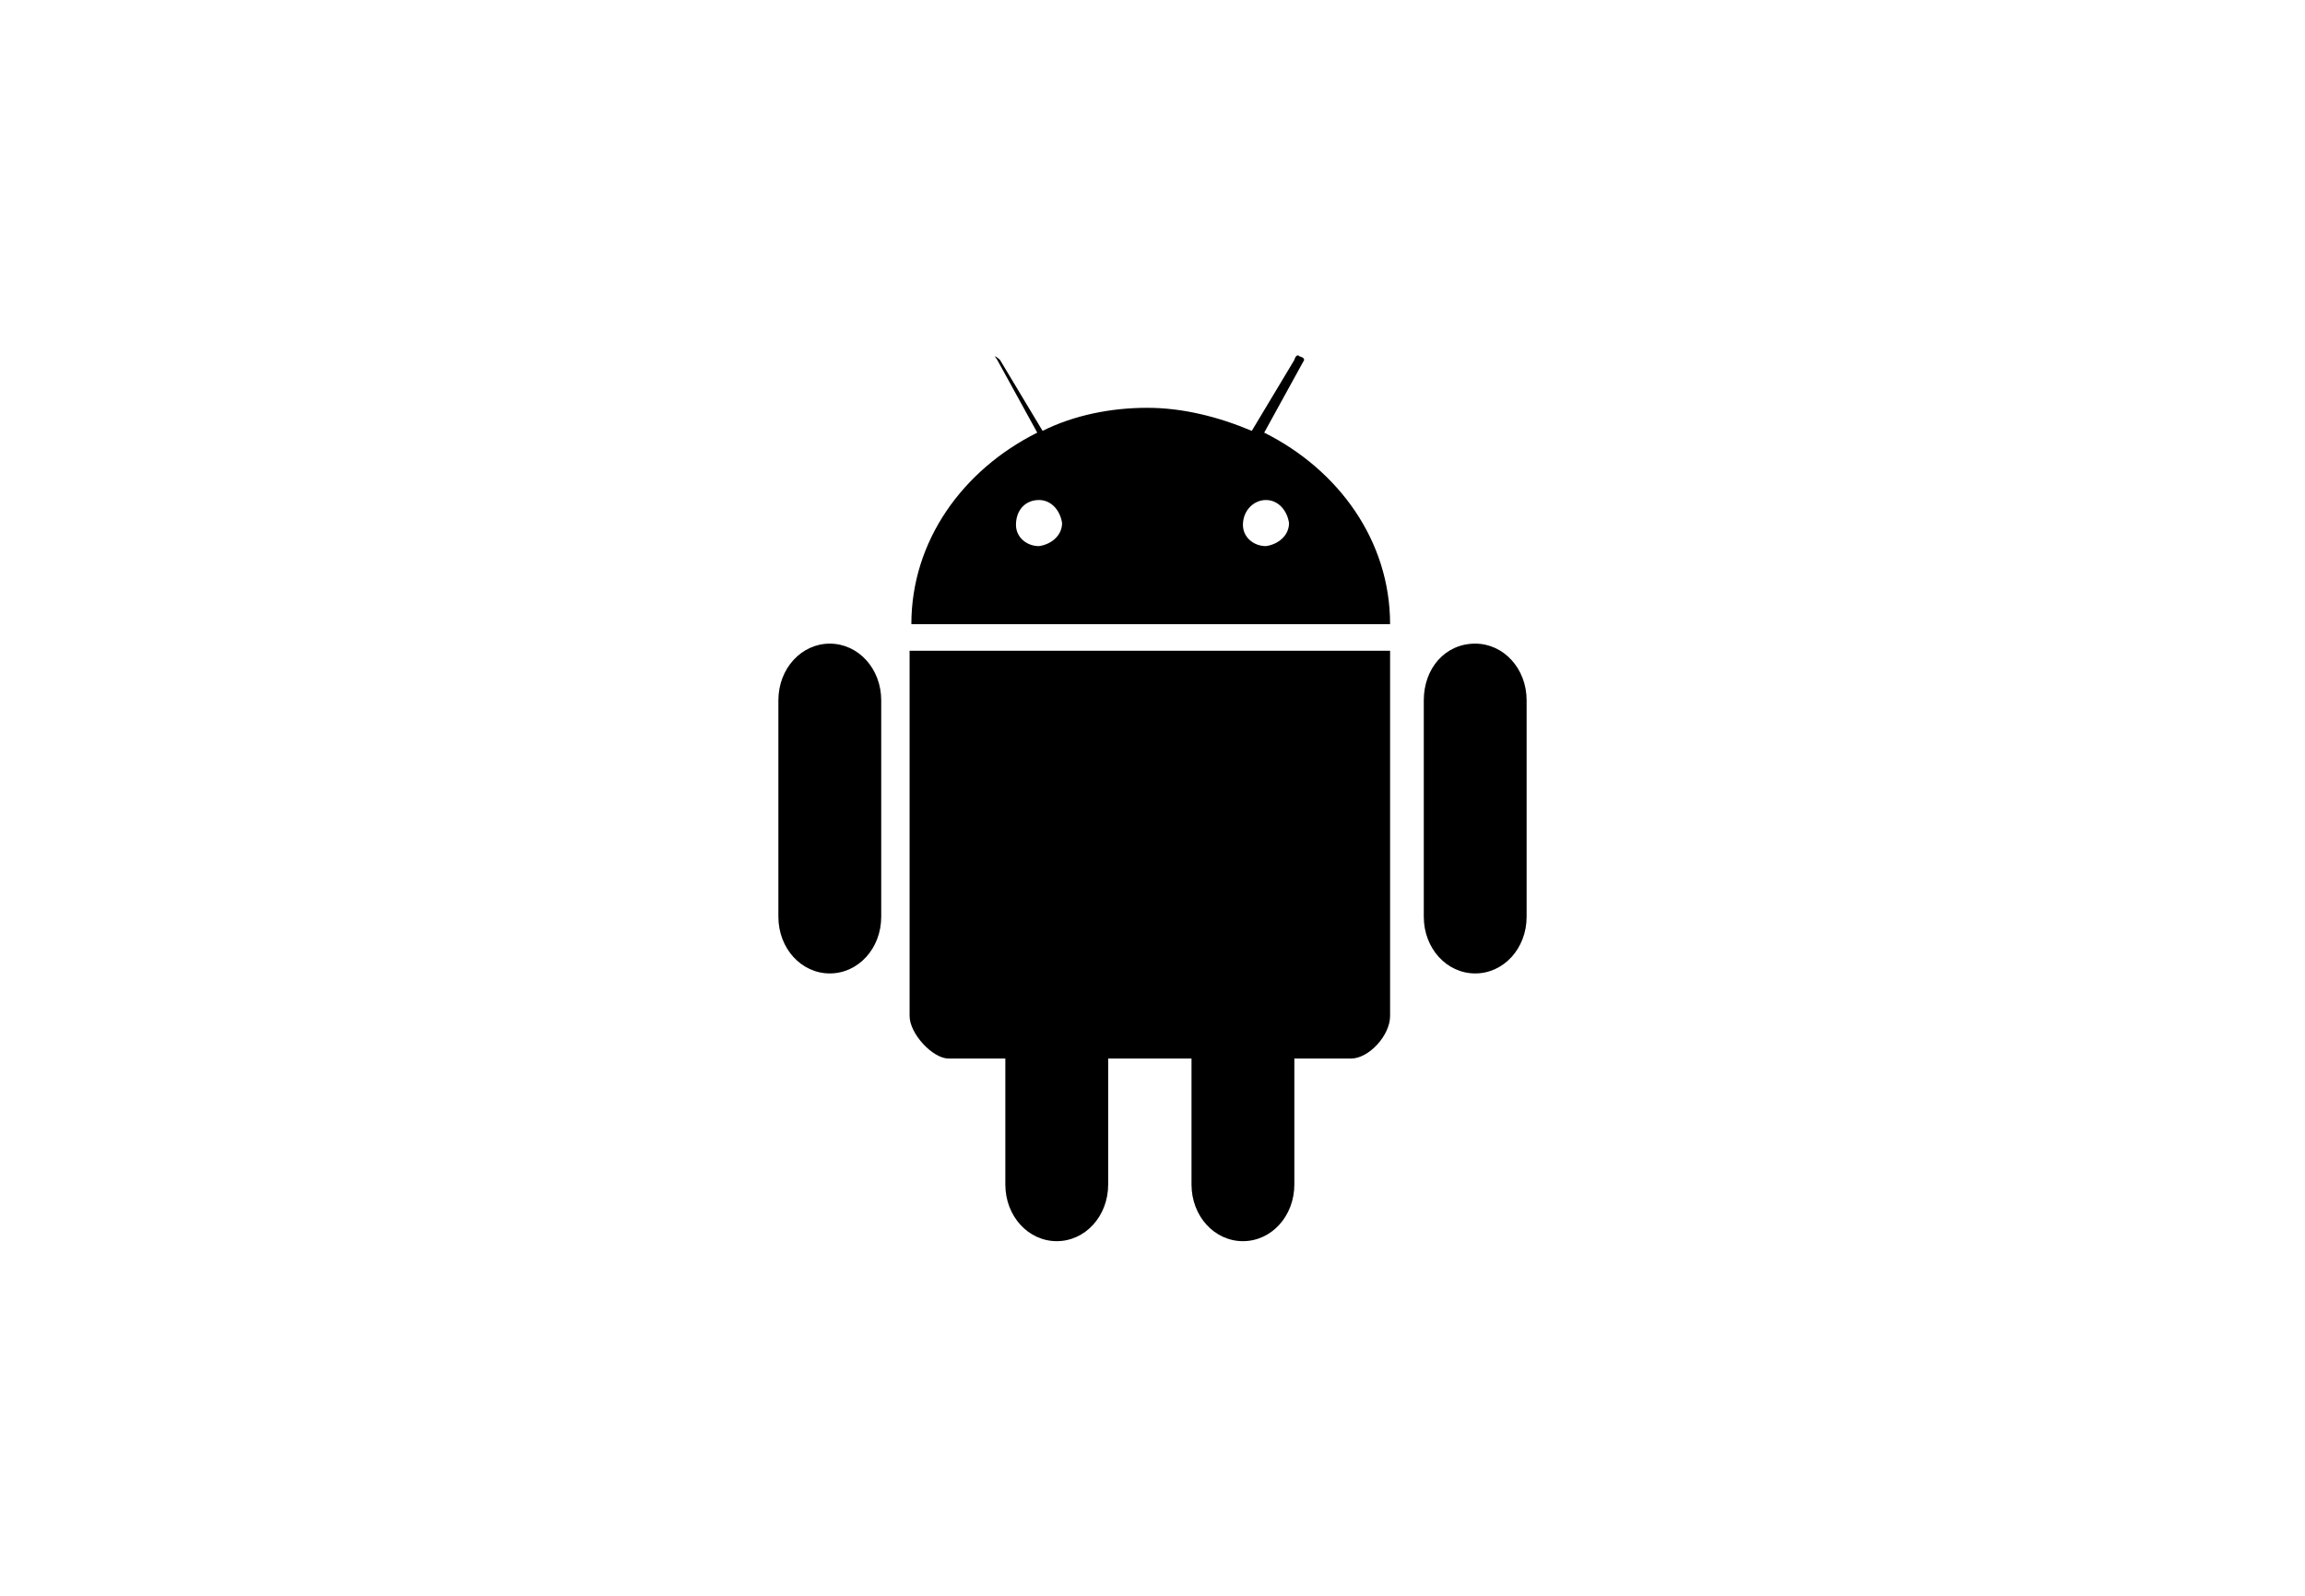
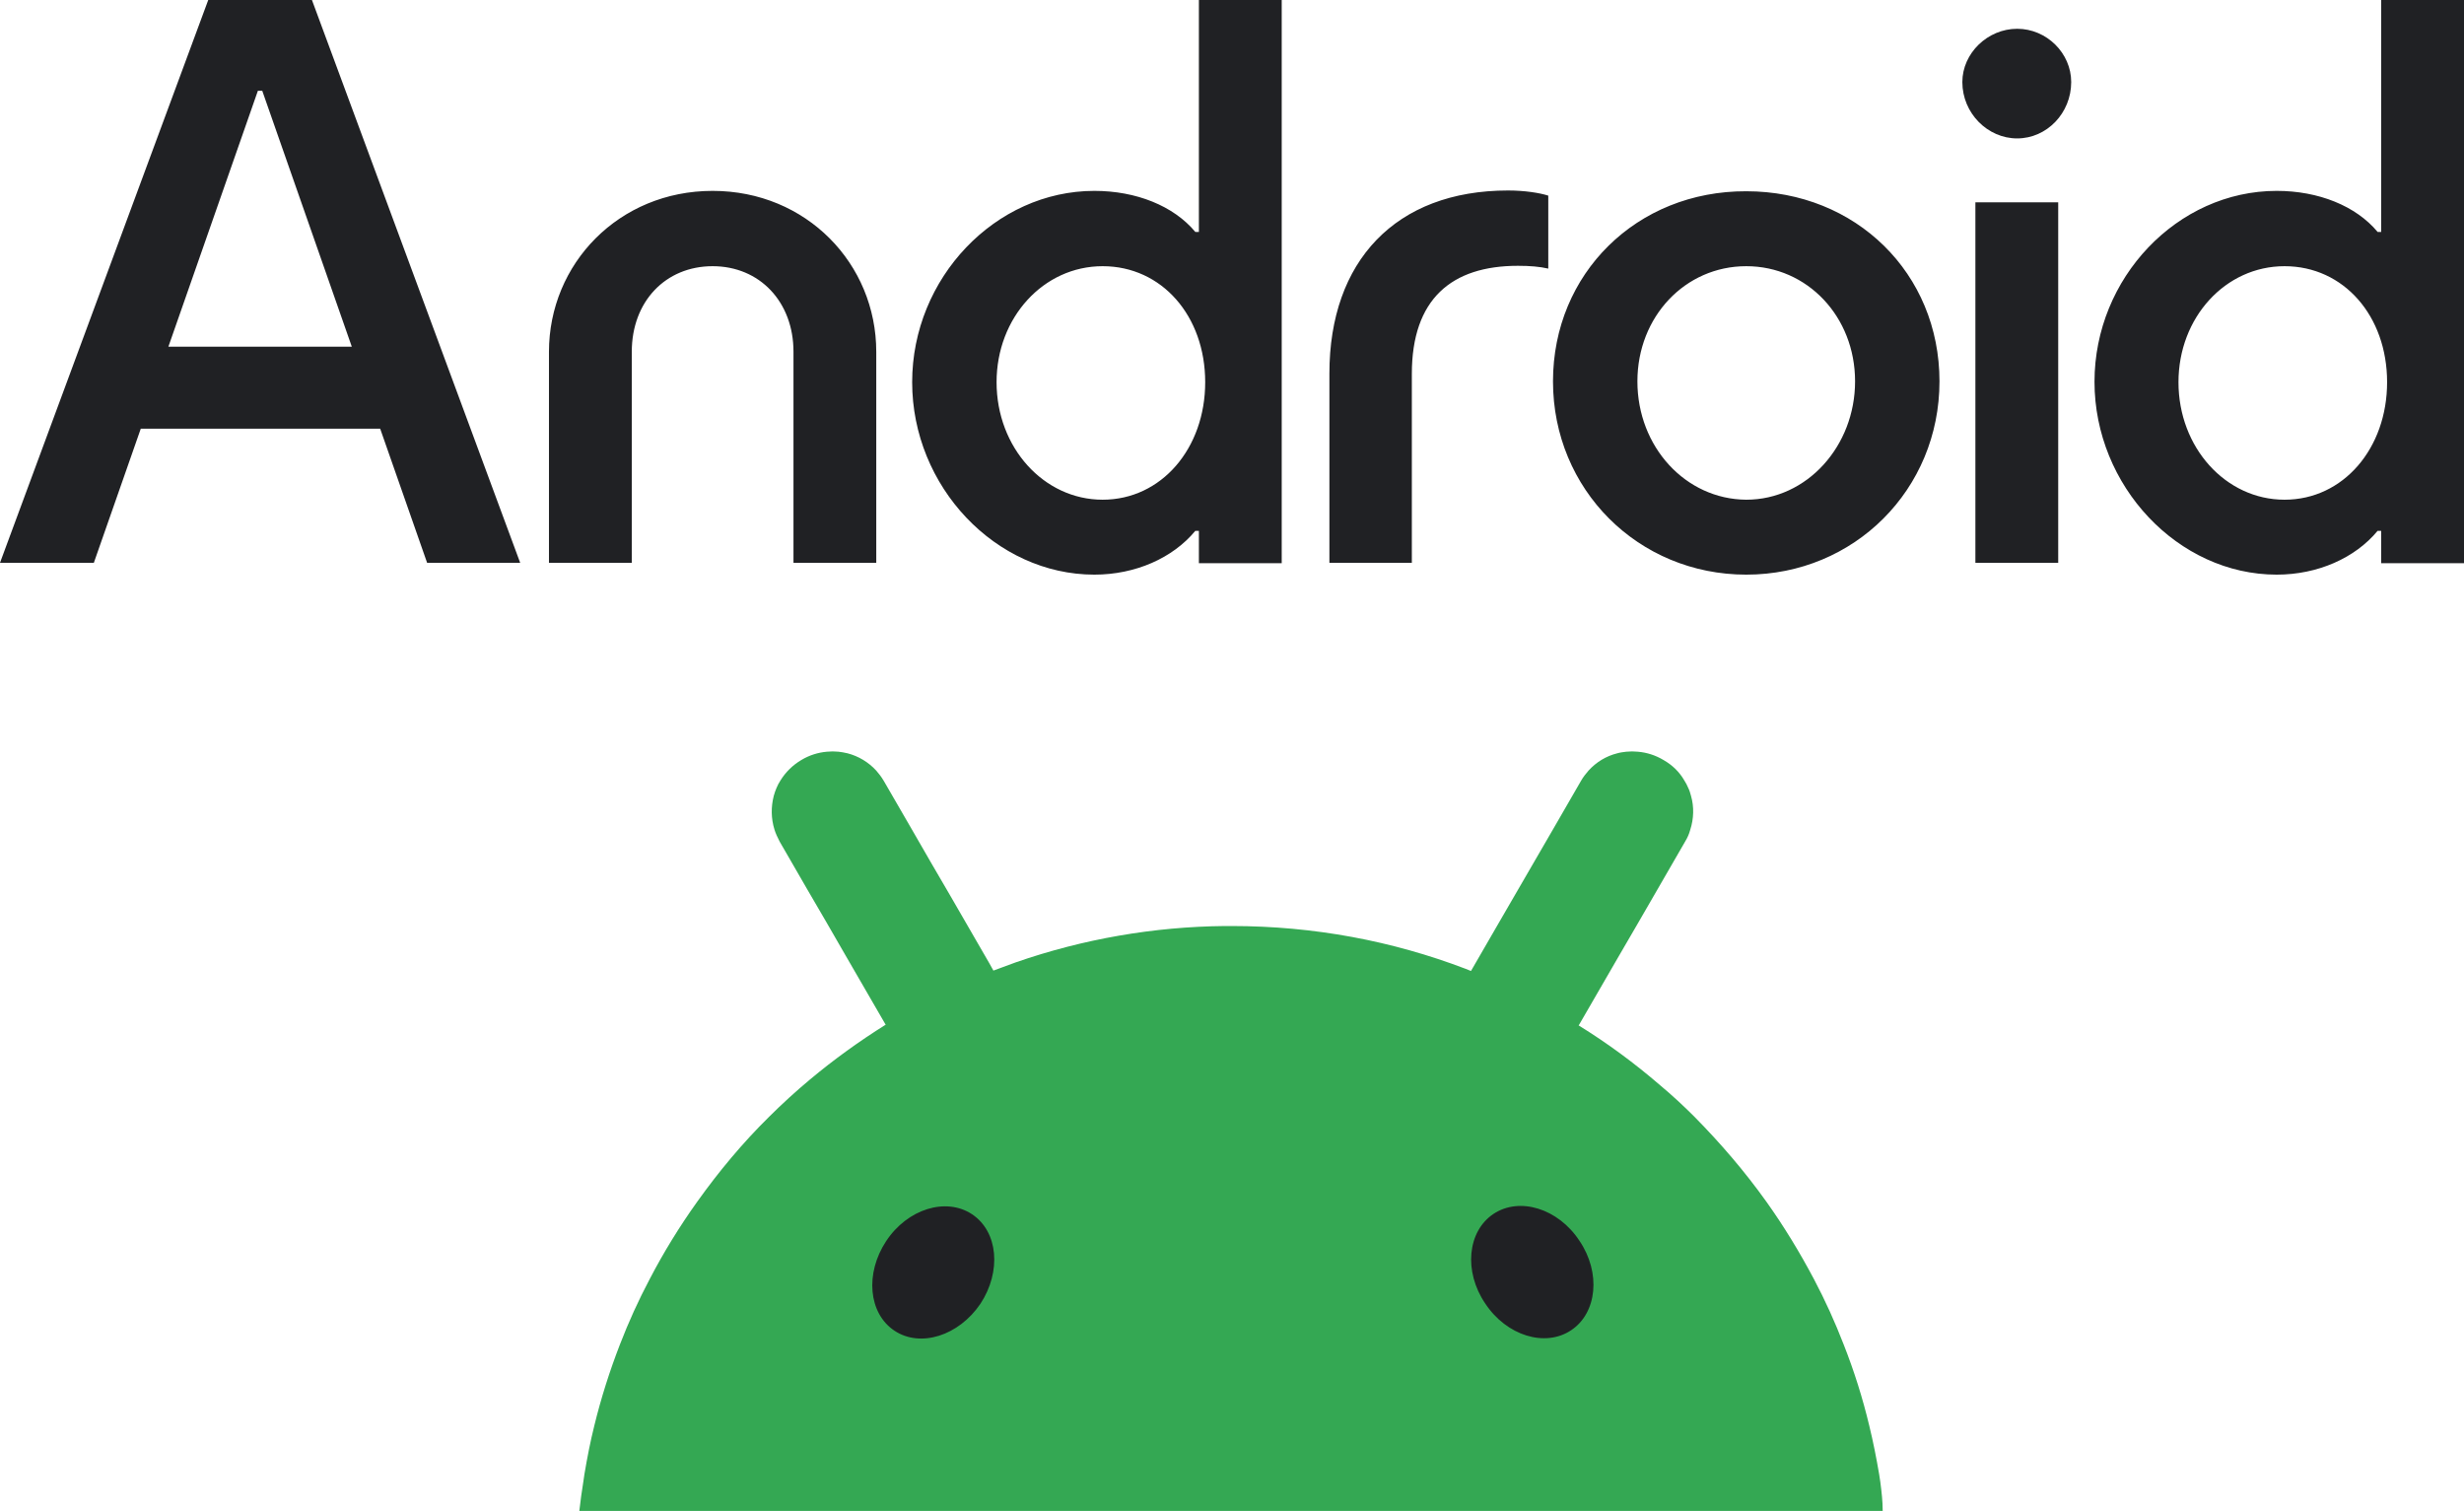
- <svg xmlns="http://www.w3.org/2000/svg" version="1.1" id="Layer_1" x="0px" y="0px" viewBox="0 0 130 90" style="enable-background:new 0 0 130 90;" xml:space="preserve">
-   <style type="text/css">
- 	.st0{fill:#A4C639;}
- </style>
-   <g>
-     <path className="st0" d="M56.3,20.4l2.2,4c-4.2,2.1-7.1,6.1-7.1,10.8h27c0-4.7-2.9-8.7-7.1-10.8l2.2-4c0,0,0.2-0.2-0.2-0.3   c-0.2-0.2-0.3,0.2-0.3,0.2l-2.4,4c-1.9-0.8-3.9-1.3-5.9-1.3c-2,0-4.1,0.4-5.9,1.3l-2.4-4c0,0-0.2-0.2-0.3-0.2   C56.2,20.2,56.3,20.4,56.3,20.4L56.3,20.4z M58.6,28.2c0.7,0,1.2,0.6,1.3,1.3c0,0.7-0.6,1.2-1.3,1.3c-0.7,0-1.3-0.5-1.3-1.2   c0,0,0,0,0,0C57.3,28.8,57.8,28.2,58.6,28.2C58.5,28.2,58.6,28.2,58.6,28.2z M71.4,28.2c0.7,0,1.2,0.6,1.3,1.3   c0,0.7-0.6,1.2-1.3,1.3c-0.7,0-1.3-0.5-1.3-1.2c0,0,0,0,0,0C70.1,28.8,70.7,28.2,71.4,28.2C71.4,28.2,71.4,28.2,71.4,28.2z    M51.3,36.7v20.6c0,1,1.3,2.4,2.2,2.4h3.2v7.1c0,1.8,1.3,3.2,2.9,3.2c1.6,0,2.9-1.4,2.9-3.2v-7.1h4.7v7.1c0,1.8,1.3,3.2,2.9,3.2   s2.9-1.4,2.9-3.2v-7.1h3.2c1,0,2.2-1.3,2.2-2.4V36.7H51.3z" />
-     <g>
-       <path id="A" className="st0" d="M46.8,36.3c1.6,0,2.9,1.4,2.9,3.2v12.2c0,1.8-1.3,3.2-2.9,3.2c-1.6,0-2.9-1.4-2.9-3.2V39.5    C43.9,37.7,45.2,36.3,46.8,36.3L46.8,36.3z" />
-     </g>
-     <g>
-       <path id="A_1_" className="st0" d="M83.2,36.3c1.6,0,2.9,1.4,2.9,3.2v12.2c0,1.8-1.3,3.2-2.9,3.2c-1.6,0-2.9-1.4-2.9-3.2V39.5    C80.3,37.7,81.5,36.3,83.2,36.3L83.2,36.3z" />
-     </g>
+ <svg xmlns="http://www.w3.org/2000/svg" shape-rendering="geometricPrecision" text-rendering="geometricPrecision" image-rendering="optimizeQuality" fill-rule="evenodd" clip-rule="evenodd" viewBox="0 0 512 313.94">
+   <g fill-rule="nonzero">
+     <path fill="#202124" d="M452.67 79.41c0-13.44 9.75-24.1 22.04-24.1 12.3 0 21.31 10.33 21.31 24.1 0 13.76-9.1 24.42-21.31 24.42-12.21 0-22.04-10.82-22.04-24.42zm-42.2 37.53h17.21v-74.9h-17.21v74.9zm-2.71-99.89c0 6.47 5.25 11.71 11.39 11.71 6.15 0 11.23-5.24 11.23-11.71 0-5.99-5.08-11.07-11.23-11.07-6.14 0-11.39 5.08-11.39 11.07zm-67.52 62.19c0-13.44 9.92-23.93 22.62-23.93 12.7 0 22.61 10.49 22.61 23.93s-9.99 24.59-22.61 24.59c-12.62-.09-22.62-10.98-22.62-24.59zm-17.54 0c0 22.46 17.7 40.16 40.16 40.16 22.45 0 40.15-17.7 40.15-40.16 0-22.45-17.37-39.5-40.15-39.5-22.78-.08-40.16 17.13-40.16 39.5zm-46.54 37.7h17.21V77.69c0-15.57 8.27-22.46 22.04-22.46 2.54 0 4.51.17 6.31.58V40.65c-1.8-.58-4.92-1.07-8.36-1.07-23.35 0-37.12 14.67-37.12 38.02v39.34h-.08zm-69.08-37.53c0-13.44 9.75-24.1 22.04-24.1s21.31 10.33 21.31 24.1c0 13.76-9.1 24.42-21.31 24.42-12.21 0-22.04-10.82-22.04-24.42zm-17.54 0c0 21.71 17.37 39.99 37.86 39.99 8.52 0 16.31-3.45 20.98-9.1h.74v6.72h17.21V0h-17.21v48.19h-.74c-4.51-5.41-12.29-8.53-20.98-8.53-20.57 0-37.86 18.11-37.86 39.75zm-75.47 37.53h17.21V73.1c0-10.49 7.05-17.79 16.8-17.79s16.8 7.38 16.8 17.79v43.84h17.2V73.1c0-18.28-14.5-33.44-34-33.44-19.51 0-34.01 15.16-34.01 33.44v43.84zM34.99 72.03l18.6-53.18h.9L73.1 72.03H34.99zM0 116.94h19.5l9.75-27.86H79l9.75 27.86h19.34L64.82 0H43.27L0 116.94zm473.07 2.46c8.53 0 16.31-3.45 20.98-9.1h.74v6.72H512V0h-17.21v48.19h-.74c-4.5-5.41-12.29-8.53-20.97-8.53-20.65 0-37.86 18.11-37.86 39.66 0 21.64 17.37 40.08 37.86 40.08h-.01z" />
+     <path fill="#34A853" d="M390.72 307.95c-.08-.57-.16-1.06-.25-1.64-.57-3.36-1.23-6.71-2.05-10.07a125.64 125.64 0 00-5.32-16.88c-1.81-4.68-3.85-9.18-6.15-13.53-2.95-5.57-6.23-10.98-9.91-16.14-4.51-6.31-9.51-12.13-14.92-17.62-2.29-2.29-4.67-4.5-7.13-6.55-5.32-4.59-10.98-8.77-16.96-12.46.08-.08.08-.16.16-.25 2.71-4.75 5.49-9.42 8.2-14.17 2.7-4.59 5.32-9.18 8.03-13.85 1.88-3.28 3.85-6.64 5.73-9.92.5-.82.82-1.55 1.07-2.46.74-2.29.82-4.75.16-7.04-.16-.58-.32-1.15-.57-1.64-.25-.58-.49-1.07-.82-1.56-.98-1.72-2.46-3.2-4.34-4.26-1.64-.98-3.44-1.56-5.33-1.72-.82-.08-1.56-.08-2.38 0-.65.08-1.31.16-1.88.33-2.29.57-4.34 1.8-5.98 3.6-.58.66-1.15 1.4-1.56 2.13-1.88 3.28-3.85 6.64-5.73 9.92l-8.03 13.85c-2.71 4.75-5.5 9.42-8.2 14.17-.33.5-.57 1.07-.9 1.56-.41-.16-.82-.33-1.23-.49-15.08-5.74-31.39-8.85-48.51-8.85h-1.4a136.55 136.55 0 00-43.43 7.54c-1.55.57-3.11 1.15-4.67 1.72-.24-.49-.57-.98-.82-1.48-2.7-4.75-5.49-9.42-8.19-14.17-2.71-4.59-5.33-9.18-8.03-13.85-1.89-3.28-3.85-6.64-5.74-9.92-.49-.82-.98-1.47-1.56-2.13a12.3 12.3 0 00-5.98-3.6c-.65-.17-1.31-.25-1.88-.33-.82-.08-1.56-.08-2.38 0-1.88.16-3.69.74-5.32 1.72a12.675 12.675 0 00-4.35 4.26c-.33.49-.57.98-.82 1.56-.24.57-.41 1.06-.57 1.64-.58 2.29-.58 4.67.16 7.04.25.82.66 1.64 1.07 2.46 1.88 3.28 3.85 6.64 5.73 9.92 2.71 4.59 5.33 9.18 8.03 13.85 2.71 4.75 5.49 9.42 8.2 14.17l.08.09c-5.49 3.44-10.73 7.21-15.73 11.39-2.95 2.46-5.82 5.08-8.53 7.78-5.49 5.41-10.4 11.31-14.91 17.62-3.69 5.16-6.97 10.49-9.91 16.14-2.3 4.35-4.35 8.85-6.15 13.52-2.13 5.49-3.93 11.15-5.33 16.89-.82 3.27-1.47 6.63-2.05 10.07-.08.58-.16 1.07-.24 1.64-.33 1.97-.58 3.94-.82 5.99h270.83c0-2.05-.24-4.02-.49-5.99z" />
+     <path fill="#202124" d="M326.47 276.4c5.41-3.6 6.23-11.96 1.72-18.6-4.42-6.72-12.45-9.17-17.86-5.57-5.41 3.61-6.23 11.96-1.72 18.6 4.43 6.72 12.46 9.18 17.86 5.57zm-122.75-5.49c4.42-6.72 3.69-14.99-1.72-18.6-5.41-3.6-13.44-1.14-17.87 5.58-4.42 6.71-3.68 14.99 1.72 18.6 5.41 3.6 13.36 1.06 17.87-5.58z" />
  </g>
</svg>
